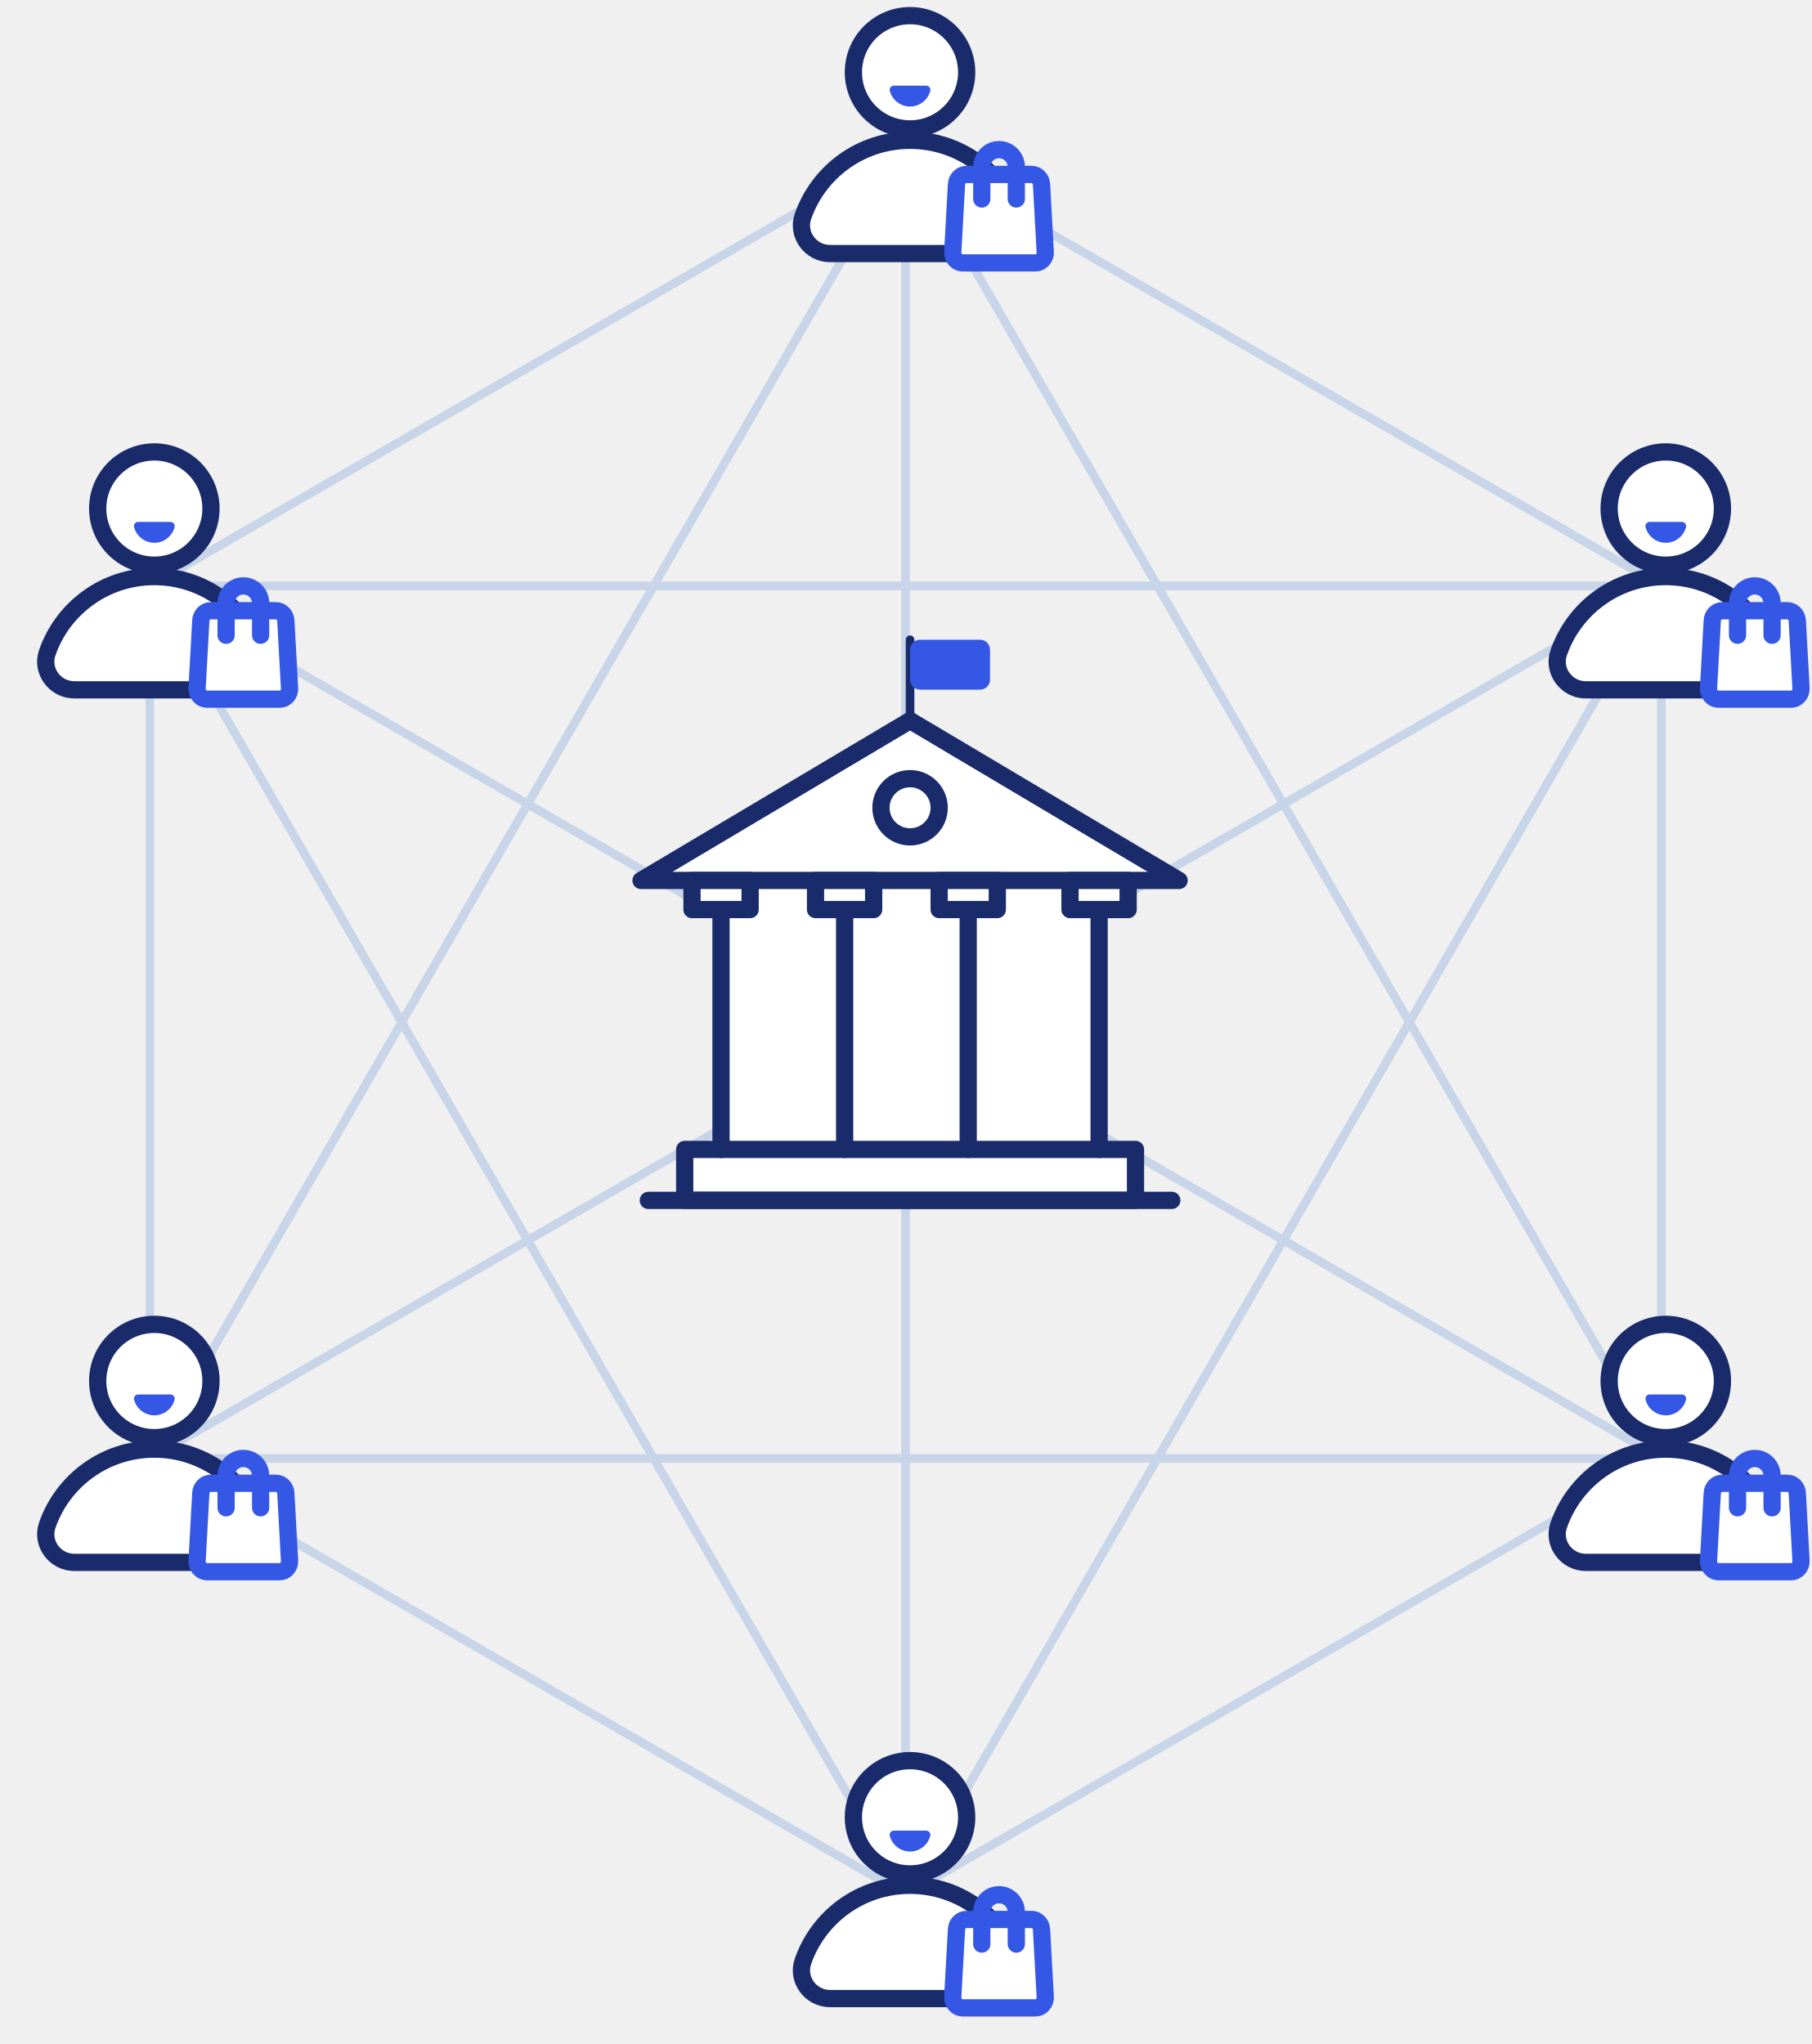
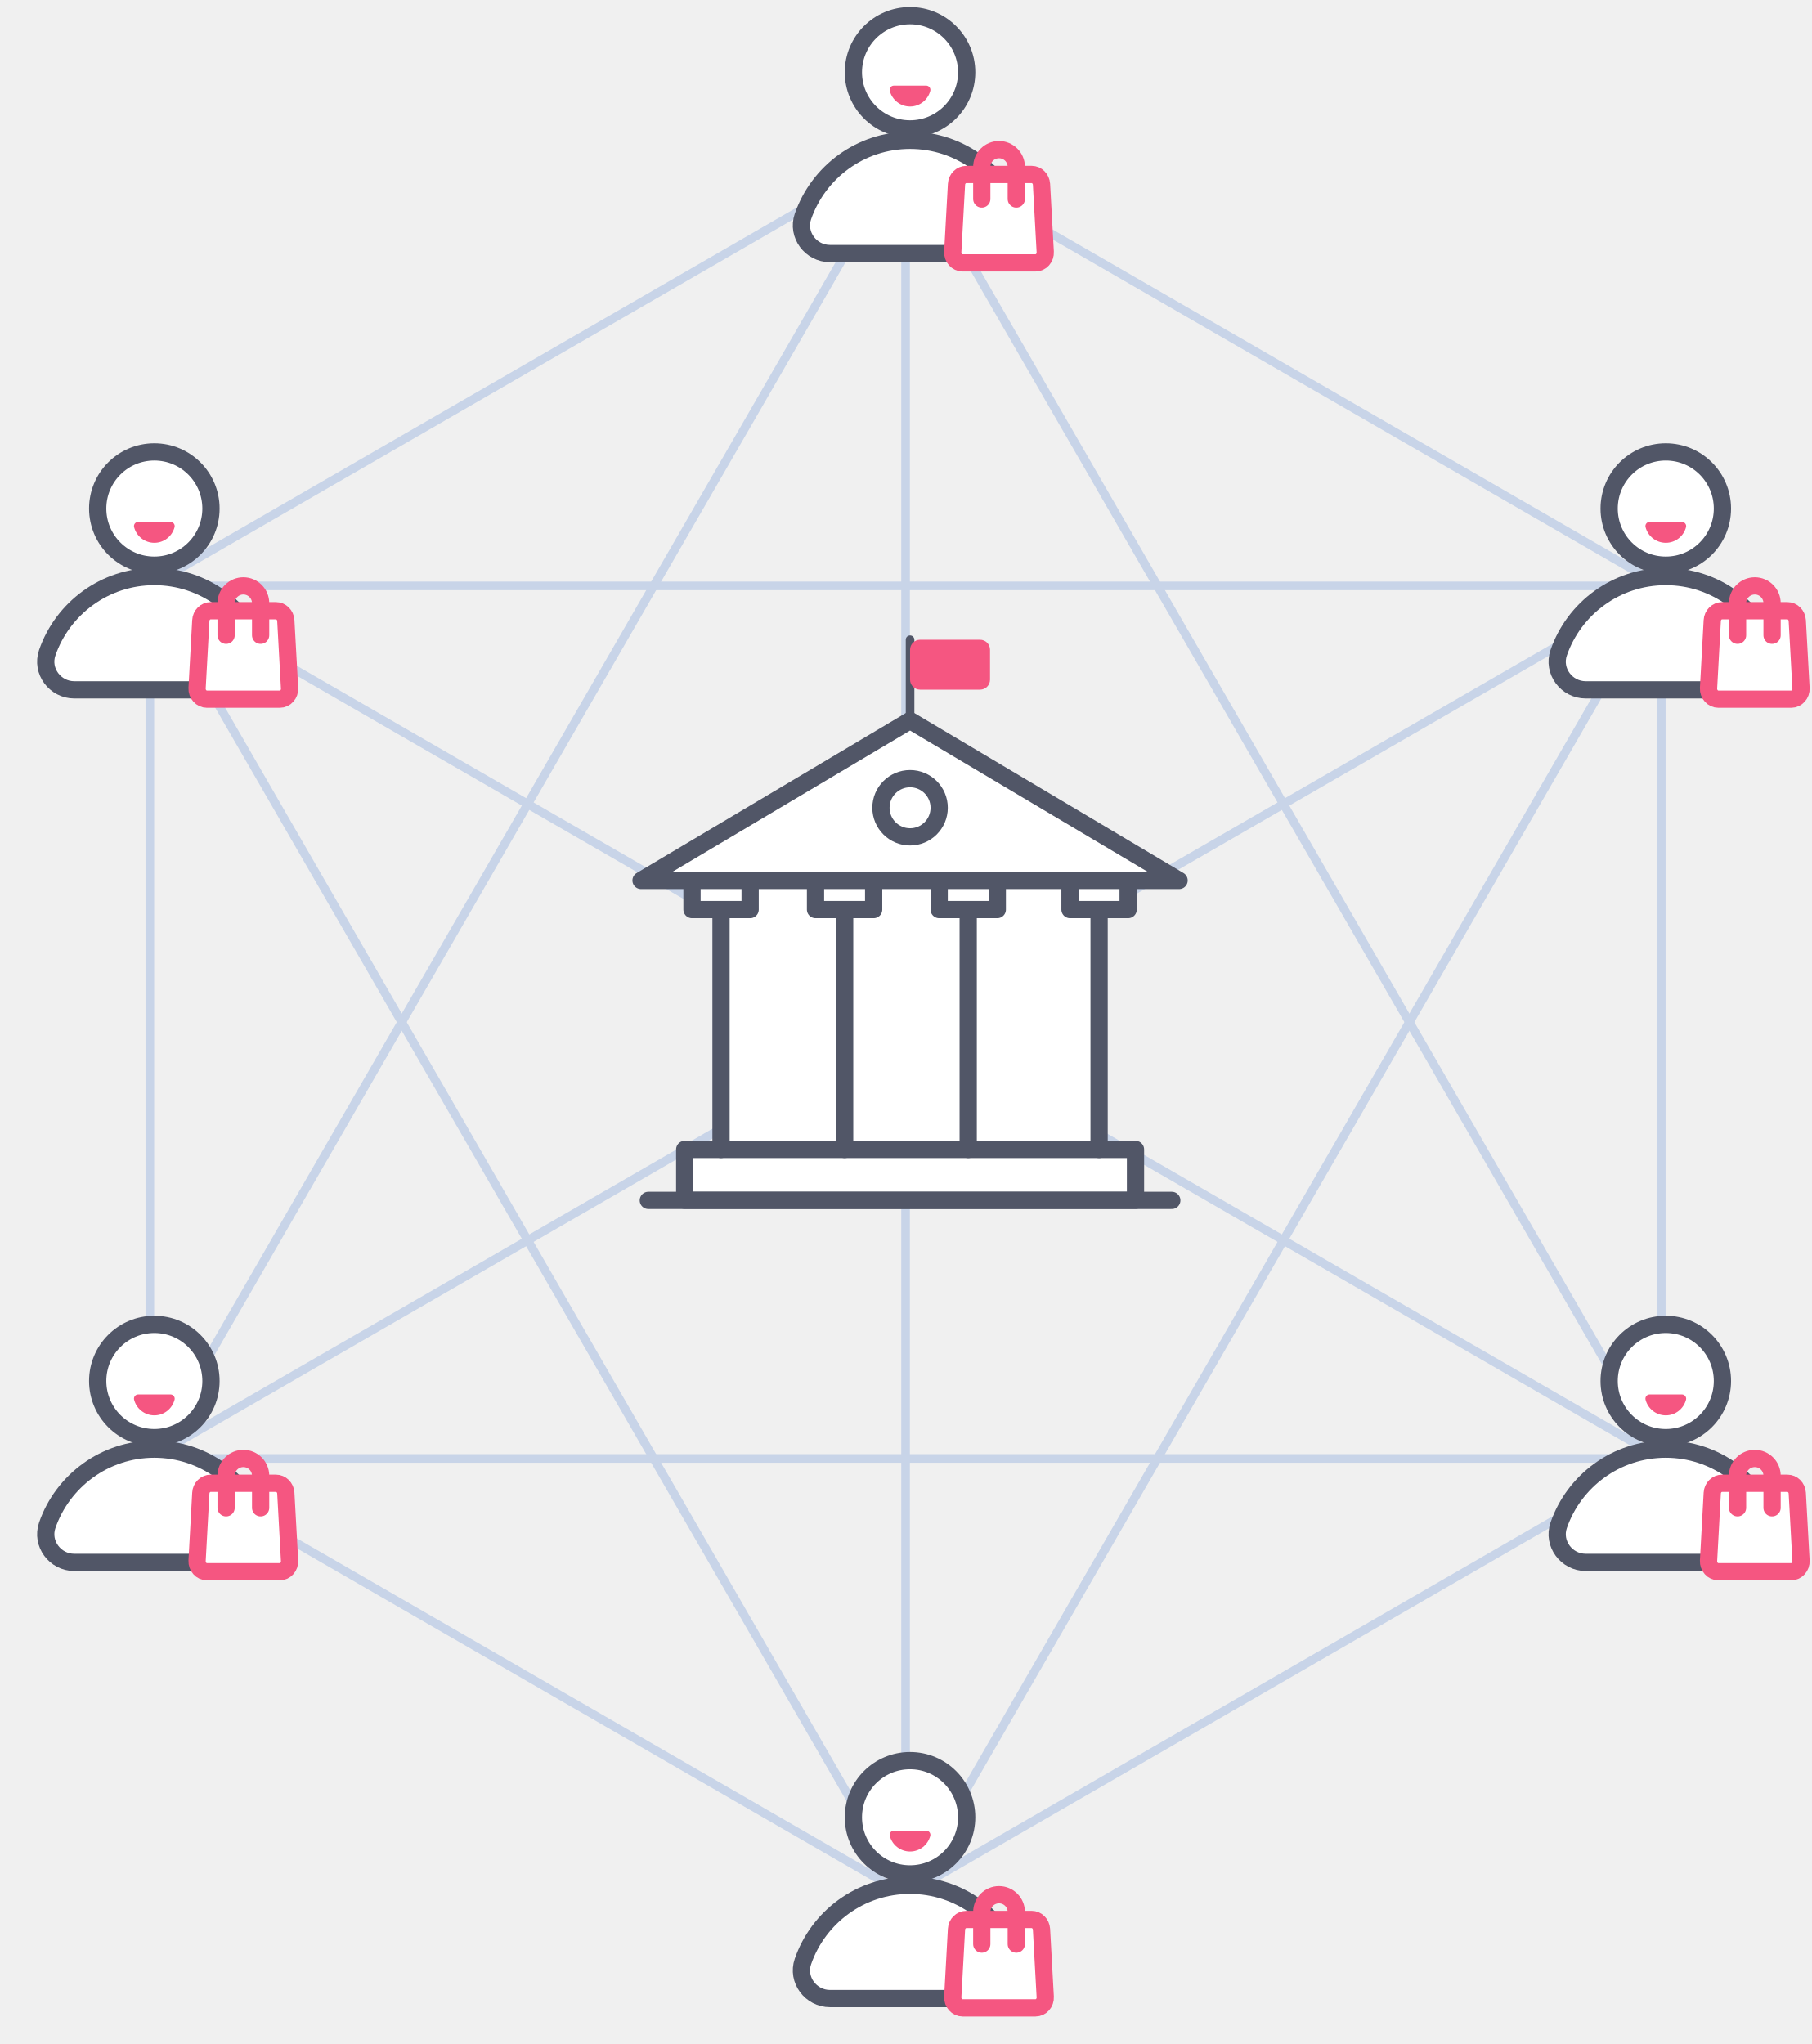
<svg xmlns="http://www.w3.org/2000/svg" width="210" height="237" viewBox="0 0 210 237" fill="none">
  <path d="M192.605 169.106V67.934L104.989 17.349L17.373 67.934V169.106L104.989 219.691L192.605 169.106Z" stroke="#C8D4E8" stroke-miterlimit="10" stroke-linecap="round" stroke-linejoin="round" />
  <path d="M104.988 17.349V219.691" stroke="#C8D4E8" stroke-miterlimit="10" stroke-linecap="round" stroke-linejoin="round" />
  <path d="M17.373 67.934H192.605" stroke="#C8D4E8" stroke-miterlimit="10" stroke-linecap="round" stroke-linejoin="round" />
  <path d="M17.373 169.106H192.605" stroke="#C8D4E8" stroke-miterlimit="10" stroke-linecap="round" stroke-linejoin="round" />
  <path d="M17.373 67.934L104.989 219.691" stroke="#C8D4E8" stroke-miterlimit="10" stroke-linecap="round" stroke-linejoin="round" />
  <path d="M104.988 17.349L192.604 169.105" stroke="#C8D4E8" stroke-miterlimit="10" stroke-linecap="round" stroke-linejoin="round" />
  <path d="M192.604 67.934L104.988 219.691" stroke="#C8D4E8" stroke-miterlimit="10" stroke-linecap="round" stroke-linejoin="round" />
  <path d="M104.989 17.349L17.373 169.105" stroke="#C8D4E8" stroke-miterlimit="10" stroke-linecap="round" stroke-linejoin="round" />
  <path d="M17.373 67.934L192.605 169.106" stroke="#C8D4E8" stroke-miterlimit="10" stroke-linecap="round" stroke-linejoin="round" />
  <path d="M17.373 169.106L192.605 67.934" stroke="#C8D4E8" stroke-miterlimit="10" stroke-linecap="round" stroke-linejoin="round" />
-   <path d="M105.506 14.947C109.133 14.947 112.073 12.007 112.073 8.381C112.073 4.754 109.133 1.814 105.506 1.814C101.879 1.814 98.939 4.754 98.939 8.381C98.939 12.007 101.879 14.947 105.506 14.947Z" fill="white" stroke="#1A2B6B" stroke-width="2" stroke-miterlimit="10" stroke-linecap="round" stroke-linejoin="round" />
-   <path d="M96.225 29.4C93.997 29.4 92.363 27.215 93.088 25.106C94.873 19.956 99.763 16.267 105.507 16.267C111.252 16.267 116.142 19.956 117.916 25.106C118.641 27.215 117.007 29.4 114.778 29.4H96.225Z" fill="white" stroke="#1A2B6B" stroke-width="2" stroke-miterlimit="10" stroke-linecap="round" stroke-linejoin="round" />
-   <path d="M107.378 9.928C107.692 9.928 107.93 10.231 107.854 10.534C107.584 11.572 106.643 12.351 105.507 12.351C104.382 12.351 103.43 11.583 103.159 10.534C103.083 10.231 103.311 9.928 103.635 9.928H107.378Z" fill="#3457E5" />
-   <path d="M120.045 30.482H111.607C110.947 30.482 110.428 29.898 110.46 29.206L110.893 21.363C110.926 20.724 111.434 20.227 112.04 20.227H119.602C120.208 20.227 120.705 20.724 120.748 21.363L121.181 29.206C121.224 29.898 120.705 30.482 120.045 30.482Z" fill="white" stroke="#3457E5" stroke-width="2" stroke-miterlimit="10" stroke-linecap="round" stroke-linejoin="round" />
-   <path d="M117.827 23.072V19.35C117.827 18.247 116.929 17.349 115.826 17.349C114.722 17.349 113.824 18.247 113.824 19.35V23.072" stroke="#3457E5" stroke-width="2" stroke-miterlimit="10" stroke-linecap="round" stroke-linejoin="round" />
-   <path d="M17.893 65.533C21.519 65.533 24.459 62.593 24.459 58.966C24.459 55.34 21.519 52.4 17.893 52.4C14.266 52.4 11.326 55.34 11.326 58.966C11.326 62.593 14.266 65.533 17.893 65.533Z" fill="white" stroke="#1A2B6B" stroke-width="2" stroke-miterlimit="10" stroke-linecap="round" stroke-linejoin="round" />
-   <path d="M8.612 79.986C6.384 79.986 4.75 77.801 5.475 75.691C7.249 70.552 12.139 66.853 17.883 66.853C23.628 66.853 28.517 70.542 30.292 75.691C31.016 77.801 29.383 79.986 27.154 79.986H8.612Z" fill="white" stroke="#1A2B6B" stroke-width="2" stroke-miterlimit="10" stroke-linecap="round" stroke-linejoin="round" />
-   <path d="M19.765 60.513C20.079 60.513 20.317 60.816 20.241 61.119C19.971 62.158 19.029 62.937 17.893 62.937C16.768 62.937 15.816 62.168 15.546 61.119C15.47 60.816 15.697 60.513 16.022 60.513H19.765Z" fill="#3457E5" />
-   <path d="M32.434 81.068H23.996C23.336 81.068 22.817 80.484 22.849 79.791L23.282 71.948C23.314 71.31 23.823 70.812 24.428 70.812H31.99C32.596 70.812 33.094 71.31 33.137 71.948L33.57 79.791C33.613 80.484 33.094 81.068 32.434 81.068Z" fill="white" stroke="#3457E5" stroke-width="2" stroke-miterlimit="10" stroke-linecap="round" stroke-linejoin="round" />
-   <path d="M30.216 73.657V69.936C30.216 68.832 29.318 67.934 28.214 67.934C27.111 67.934 26.213 68.832 26.213 69.936V73.657" stroke="#3457E5" stroke-width="2" stroke-miterlimit="10" stroke-linecap="round" stroke-linejoin="round" />
-   <path d="M17.893 166.693C21.519 166.693 24.459 163.753 24.459 160.126C24.459 156.5 21.519 153.56 17.893 153.56C14.266 153.56 11.326 156.5 11.326 160.126C11.326 163.753 14.266 166.693 17.893 166.693Z" fill="white" stroke="#1A2B6B" stroke-width="2" stroke-miterlimit="10" stroke-linecap="round" stroke-linejoin="round" />
-   <path d="M8.612 181.157C6.384 181.157 4.75 178.972 5.475 176.862C7.249 171.723 12.139 168.024 17.883 168.024C23.628 168.024 28.517 171.713 30.292 176.862C31.016 178.972 29.383 181.157 27.154 181.157H8.612Z" fill="white" stroke="#1A2B6B" stroke-width="2" stroke-miterlimit="10" stroke-linecap="round" stroke-linejoin="round" />
-   <path d="M19.765 161.684C20.079 161.684 20.317 161.987 20.241 162.29C19.971 163.329 19.029 164.108 17.893 164.108C16.768 164.108 15.816 163.339 15.546 162.29C15.47 161.987 15.697 161.684 16.022 161.684H19.765Z" fill="#3457E5" />
-   <path d="M32.434 182.239H23.996C23.336 182.239 22.817 181.655 22.849 180.962L23.282 173.119C23.314 172.481 23.823 171.983 24.428 171.983H31.99C32.596 171.983 33.094 172.481 33.137 173.119L33.57 180.962C33.613 181.644 33.094 182.239 32.434 182.239Z" fill="white" stroke="#3457E5" stroke-width="2" stroke-miterlimit="10" stroke-linecap="round" stroke-linejoin="round" />
-   <path d="M30.216 174.828V171.107C30.216 170.003 29.318 169.105 28.214 169.105C27.111 169.105 26.213 170.003 26.213 171.107V174.828" stroke="#3457E5" stroke-width="2" stroke-miterlimit="10" stroke-linecap="round" stroke-linejoin="round" />
-   <path d="M193.125 166.693C196.752 166.693 199.692 163.753 199.692 160.126C199.692 156.5 196.752 153.56 193.125 153.56C189.499 153.56 186.559 156.5 186.559 160.126C186.559 163.753 189.499 166.693 193.125 166.693Z" fill="white" stroke="#1A2B6B" stroke-width="2" stroke-miterlimit="10" stroke-linecap="round" stroke-linejoin="round" />
-   <path d="M183.845 181.157C181.616 181.157 179.982 178.972 180.707 176.862C182.481 171.724 187.371 168.024 193.116 168.024C198.86 168.024 203.75 171.713 205.524 176.862C206.249 178.972 204.615 181.157 202.387 181.157H183.845Z" fill="white" stroke="#1A2B6B" stroke-width="2" stroke-miterlimit="10" stroke-linecap="round" stroke-linejoin="round" />
-   <path d="M194.997 161.684C195.311 161.684 195.549 161.987 195.473 162.29C195.203 163.329 194.262 164.108 193.126 164.108C192.001 164.108 191.049 163.339 190.778 162.29C190.703 161.987 190.93 161.684 191.254 161.684H194.997Z" fill="#3457E5" />
-   <path d="M207.666 182.239H199.228C198.568 182.239 198.049 181.655 198.082 180.962L198.514 173.119C198.547 172.481 199.055 171.983 199.661 171.983H207.223C207.829 171.983 208.326 172.481 208.37 173.119L208.802 180.962C208.846 181.644 208.315 182.239 207.666 182.239Z" fill="white" stroke="#3457E5" stroke-width="2" stroke-miterlimit="10" stroke-linecap="round" stroke-linejoin="round" />
-   <path d="M205.448 174.828V171.107C205.448 170.003 204.55 169.106 203.447 169.106C202.343 169.106 201.445 170.003 201.445 171.107V174.828" stroke="#3457E5" stroke-width="2" stroke-miterlimit="10" stroke-linecap="round" stroke-linejoin="round" />
-   <path d="M193.125 65.533C196.752 65.533 199.692 62.593 199.692 58.966C199.692 55.34 196.752 52.4 193.125 52.4C189.499 52.4 186.559 55.34 186.559 58.966C186.559 62.593 189.499 65.533 193.125 65.533Z" fill="white" stroke="#1A2B6B" stroke-width="2" stroke-miterlimit="10" stroke-linecap="round" stroke-linejoin="round" />
-   <path d="M183.845 79.986C181.616 79.986 179.982 77.801 180.707 75.691C182.481 70.552 187.371 66.853 193.116 66.853C198.86 66.853 203.75 70.542 205.524 75.691C206.249 77.801 204.615 79.986 202.387 79.986H183.845Z" fill="white" stroke="#1A2B6B" stroke-width="2" stroke-miterlimit="10" stroke-linecap="round" stroke-linejoin="round" />
-   <path d="M194.997 60.513C195.311 60.513 195.549 60.816 195.473 61.119C195.203 62.158 194.262 62.937 193.126 62.937C192.001 62.937 191.049 62.168 190.778 61.119C190.703 60.816 190.93 60.513 191.254 60.513H194.997Z" fill="#3457E5" />
-   <path d="M207.666 81.068H199.228C198.568 81.068 198.049 80.484 198.082 79.791L198.514 71.948C198.547 71.31 199.055 70.812 199.661 70.812H207.223C207.829 70.812 208.326 71.31 208.37 71.948L208.802 79.791C208.846 80.484 208.315 81.068 207.666 81.068Z" fill="white" stroke="#3457E5" stroke-width="2" stroke-miterlimit="10" stroke-linecap="round" stroke-linejoin="round" />
-   <path d="M205.448 73.657V69.936C205.448 68.832 204.55 67.934 203.447 67.934C202.343 67.934 201.445 68.832 201.445 69.936V73.657" stroke="#3457E5" stroke-width="2" stroke-miterlimit="10" stroke-linecap="round" stroke-linejoin="round" />
-   <path d="M105.506 217.279C109.133 217.279 112.073 214.339 112.073 210.712C112.073 207.085 109.133 204.145 105.506 204.145C101.879 204.145 98.939 207.085 98.939 210.712C98.939 214.339 101.879 217.279 105.506 217.279Z" fill="white" stroke="#1A2B6B" stroke-width="2" stroke-miterlimit="10" stroke-linecap="round" stroke-linejoin="round" />
-   <path d="M96.225 231.732C93.997 231.732 92.363 229.546 93.088 227.437C94.862 222.298 99.752 218.598 105.497 218.598C111.241 218.598 116.131 222.287 117.905 227.437C118.63 229.546 116.996 231.732 114.768 231.732H96.225Z" fill="white" stroke="#1A2B6B" stroke-width="2" stroke-miterlimit="10" stroke-linecap="round" stroke-linejoin="round" />
-   <path d="M107.378 212.259C107.692 212.259 107.93 212.562 107.854 212.865C107.584 213.903 106.643 214.682 105.507 214.682C104.382 214.682 103.43 213.914 103.159 212.865C103.083 212.562 103.311 212.259 103.635 212.259H107.378Z" fill="#3457E5" />
-   <path d="M120.045 232.813H111.607C110.947 232.813 110.428 232.229 110.46 231.537L110.893 223.694C110.926 223.055 111.434 222.558 112.04 222.558H119.602C120.208 222.558 120.705 223.055 120.748 223.694L121.181 231.537C121.224 232.229 120.705 232.813 120.045 232.813Z" fill="white" stroke="#3457E5" stroke-width="2" stroke-miterlimit="10" stroke-linecap="round" stroke-linejoin="round" />
-   <path d="M117.827 225.414V221.692C117.827 220.589 116.929 219.691 115.826 219.691C114.722 219.691 113.824 220.589 113.824 221.692V225.414" stroke="#3457E5" stroke-width="2" stroke-miterlimit="10" stroke-linecap="round" stroke-linejoin="round" />
-   <path d="M127.427 99.945H83.592V134.996H127.427V99.945Z" fill="white" stroke="#1A2B6B" stroke-miterlimit="10" stroke-linecap="round" stroke-linejoin="round" />
-   <path d="M105.509 83.545L74.32 102.087H136.698L105.509 83.545Z" fill="white" stroke="#1A2B6B" stroke-width="2" stroke-miterlimit="10" stroke-linecap="round" stroke-linejoin="round" />
-   <path d="M105.51 97.035C107.374 97.035 108.885 95.524 108.885 93.66C108.885 91.796 107.374 90.285 105.51 90.285C103.646 90.285 102.135 91.796 102.135 93.66C102.135 95.524 103.646 97.035 105.51 97.035Z" stroke="#1A2B6B" stroke-width="2" stroke-miterlimit="10" stroke-linecap="round" stroke-linejoin="round" />
-   <path d="M86.968 102.087H80.228V105.463H86.968V102.087Z" fill="white" stroke="#1A2B6B" stroke-width="2" stroke-miterlimit="10" stroke-linecap="round" stroke-linejoin="round" />
-   <path d="M101.289 102.087H94.549V105.463H101.289V102.087Z" fill="white" stroke="#1A2B6B" stroke-width="2" stroke-miterlimit="10" stroke-linecap="round" stroke-linejoin="round" />
-   <path d="M115.623 102.087H108.883V105.463H115.623V102.087Z" fill="white" stroke="#1A2B6B" stroke-width="2" stroke-miterlimit="10" stroke-linecap="round" stroke-linejoin="round" />
-   <path d="M130.792 102.087H124.053V105.463H130.792V102.087Z" fill="white" stroke="#1A2B6B" stroke-width="2" stroke-miterlimit="10" stroke-linecap="round" stroke-linejoin="round" />
-   <path d="M131.645 133.276H79.383V139.172H131.645V133.276Z" fill="white" stroke="#1A2B6B" stroke-width="2" stroke-miterlimit="10" stroke-linecap="round" stroke-linejoin="round" />
-   <path d="M75.164 139.183H135.854" stroke="#1A2B6B" stroke-width="2" stroke-miterlimit="10" stroke-linecap="round" stroke-linejoin="round" />
-   <path d="M83.592 106.306V133.276" stroke="#1A2B6B" stroke-width="2" stroke-miterlimit="10" stroke-linecap="round" stroke-linejoin="round" />
-   <path d="M97.926 106.306V133.276" stroke="#1A2B6B" stroke-width="2" stroke-miterlimit="10" stroke-linecap="round" stroke-linejoin="round" />
-   <path d="M112.25 106.306V133.276" stroke="#1A2B6B" stroke-width="2" stroke-miterlimit="10" stroke-linecap="round" stroke-linejoin="round" />
-   <path d="M127.426 106.306V133.276" stroke="#1A2B6B" stroke-width="2" stroke-miterlimit="10" stroke-linecap="round" stroke-linejoin="round" />
-   <path d="M105.51 83.448V74.177" stroke="#1A2B6B" stroke-miterlimit="10" stroke-linecap="round" stroke-linejoin="round" />
-   <path d="M113.623 79.964H106.667C106.029 79.964 105.51 79.445 105.51 78.807V75.334C105.51 74.696 106.029 74.177 106.667 74.177H113.623C114.262 74.177 114.781 74.696 114.781 75.334V78.807C114.781 79.445 114.262 79.964 113.623 79.964Z" fill="#3457E5" />
+   <path d="M105.506 14.947C109.133 14.947 112.073 12.007 112.073 8.381C112.073 4.754 109.133 1.814 105.506 1.814C101.879 1.814 98.939 4.754 98.939 8.381C98.939 12.007 101.879 14.947 105.506 14.947Z" fill="white" stroke="#515667" stroke-width="2" stroke-miterlimit="10" stroke-linecap="round" stroke-linejoin="round" />
+   <path d="M96.225 29.4C93.997 29.4 92.363 27.215 93.088 25.106C94.873 19.956 99.763 16.267 105.507 16.267C111.252 16.267 116.142 19.956 117.916 25.106C118.641 27.215 117.007 29.4 114.778 29.4H96.225Z" fill="white" stroke="#515667" stroke-width="2" stroke-miterlimit="10" stroke-linecap="round" stroke-linejoin="round" />
+   <path d="M107.378 9.928C107.692 9.928 107.93 10.231 107.854 10.534C107.584 11.572 106.643 12.351 105.507 12.351C104.382 12.351 103.43 11.583 103.159 10.534C103.083 10.231 103.311 9.928 103.635 9.928H107.378Z" fill="#F55681" />
+   <path d="M120.045 30.482H111.607C110.947 30.482 110.428 29.898 110.46 29.206L110.893 21.363C110.926 20.724 111.434 20.227 112.04 20.227H119.602C120.208 20.227 120.705 20.724 120.748 21.363L121.181 29.206C121.224 29.898 120.705 30.482 120.045 30.482Z" fill="white" stroke="#F55681" stroke-width="2" stroke-miterlimit="10" stroke-linecap="round" stroke-linejoin="round" />
+   <path d="M117.827 23.072V19.35C117.827 18.247 116.929 17.349 115.826 17.349C114.722 17.349 113.824 18.247 113.824 19.35V23.072" stroke="#F55681" stroke-width="2" stroke-miterlimit="10" stroke-linecap="round" stroke-linejoin="round" />
+   <path d="M17.893 65.533C21.519 65.533 24.459 62.593 24.459 58.966C24.459 55.34 21.519 52.4 17.893 52.4C14.266 52.4 11.326 55.34 11.326 58.966C11.326 62.593 14.266 65.533 17.893 65.533Z" fill="white" stroke="#515667" stroke-width="2" stroke-miterlimit="10" stroke-linecap="round" stroke-linejoin="round" />
+   <path d="M8.612 79.986C6.384 79.986 4.75 77.801 5.475 75.691C7.249 70.552 12.139 66.853 17.883 66.853C23.628 66.853 28.517 70.542 30.292 75.691C31.016 77.801 29.383 79.986 27.154 79.986H8.612Z" fill="white" stroke="#515667" stroke-width="2" stroke-miterlimit="10" stroke-linecap="round" stroke-linejoin="round" />
+   <path d="M19.765 60.513C20.079 60.513 20.317 60.816 20.241 61.119C19.971 62.158 19.029 62.937 17.893 62.937C16.768 62.937 15.816 62.168 15.546 61.119C15.47 60.816 15.697 60.513 16.022 60.513H19.765Z" fill="#F55681" />
+   <path d="M32.434 81.068H23.996C23.336 81.068 22.817 80.484 22.849 79.791L23.282 71.948C23.314 71.31 23.823 70.812 24.428 70.812H31.99C32.596 70.812 33.094 71.31 33.137 71.948L33.57 79.791C33.613 80.484 33.094 81.068 32.434 81.068Z" fill="white" stroke="#F55681" stroke-width="2" stroke-miterlimit="10" stroke-linecap="round" stroke-linejoin="round" />
+   <path d="M30.216 73.657V69.936C30.216 68.832 29.318 67.934 28.214 67.934C27.111 67.934 26.213 68.832 26.213 69.936V73.657" stroke="#F55681" stroke-width="2" stroke-miterlimit="10" stroke-linecap="round" stroke-linejoin="round" />
+   <path d="M17.893 166.693C21.519 166.693 24.459 163.753 24.459 160.126C24.459 156.5 21.519 153.56 17.893 153.56C14.266 153.56 11.326 156.5 11.326 160.126C11.326 163.753 14.266 166.693 17.893 166.693Z" fill="white" stroke="#515667" stroke-width="2" stroke-miterlimit="10" stroke-linecap="round" stroke-linejoin="round" />
+   <path d="M8.612 181.157C6.384 181.157 4.75 178.972 5.475 176.862C7.249 171.723 12.139 168.024 17.883 168.024C23.628 168.024 28.517 171.713 30.292 176.862C31.016 178.972 29.383 181.157 27.154 181.157H8.612Z" fill="white" stroke="#515667" stroke-width="2" stroke-miterlimit="10" stroke-linecap="round" stroke-linejoin="round" />
+   <path d="M19.765 161.684C20.079 161.684 20.317 161.987 20.241 162.29C19.971 163.329 19.029 164.108 17.893 164.108C16.768 164.108 15.816 163.339 15.546 162.29C15.47 161.987 15.697 161.684 16.022 161.684H19.765Z" fill="#F55681" />
+   <path d="M32.434 182.239H23.996C23.336 182.239 22.817 181.655 22.849 180.962L23.282 173.119C23.314 172.481 23.823 171.983 24.428 171.983H31.99C32.596 171.983 33.094 172.481 33.137 173.119L33.57 180.962C33.613 181.644 33.094 182.239 32.434 182.239Z" fill="white" stroke="#F55681" stroke-width="2" stroke-miterlimit="10" stroke-linecap="round" stroke-linejoin="round" />
+   <path d="M30.216 174.828V171.107C30.216 170.003 29.318 169.105 28.214 169.105C27.111 169.105 26.213 170.003 26.213 171.107V174.828" stroke="#F55681" stroke-width="2" stroke-miterlimit="10" stroke-linecap="round" stroke-linejoin="round" />
+   <path d="M193.125 166.693C196.752 166.693 199.692 163.753 199.692 160.126C199.692 156.5 196.752 153.56 193.125 153.56C189.499 153.56 186.559 156.5 186.559 160.126C186.559 163.753 189.499 166.693 193.125 166.693Z" fill="white" stroke="#515667" stroke-width="2" stroke-miterlimit="10" stroke-linecap="round" stroke-linejoin="round" />
+   <path d="M183.845 181.157C181.616 181.157 179.982 178.972 180.707 176.862C182.481 171.724 187.371 168.024 193.116 168.024C198.86 168.024 203.75 171.713 205.524 176.862C206.249 178.972 204.615 181.157 202.387 181.157H183.845Z" fill="white" stroke="#515667" stroke-width="2" stroke-miterlimit="10" stroke-linecap="round" stroke-linejoin="round" />
+   <path d="M194.997 161.684C195.311 161.684 195.549 161.987 195.473 162.29C195.203 163.329 194.262 164.108 193.126 164.108C192.001 164.108 191.049 163.339 190.778 162.29C190.703 161.987 190.93 161.684 191.254 161.684H194.997Z" fill="#F55681" />
+   <path d="M207.666 182.239H199.228C198.568 182.239 198.049 181.655 198.082 180.962L198.514 173.119C198.547 172.481 199.055 171.983 199.661 171.983H207.223C207.829 171.983 208.326 172.481 208.37 173.119L208.802 180.962C208.846 181.644 208.315 182.239 207.666 182.239Z" fill="white" stroke="#F55681" stroke-width="2" stroke-miterlimit="10" stroke-linecap="round" stroke-linejoin="round" />
+   <path d="M205.448 174.828V171.107C205.448 170.003 204.55 169.106 203.447 169.106C202.343 169.106 201.445 170.003 201.445 171.107V174.828" stroke="#F55681" stroke-width="2" stroke-miterlimit="10" stroke-linecap="round" stroke-linejoin="round" />
+   <path d="M193.125 65.533C196.752 65.533 199.692 62.593 199.692 58.966C199.692 55.34 196.752 52.4 193.125 52.4C189.499 52.4 186.559 55.34 186.559 58.966C186.559 62.593 189.499 65.533 193.125 65.533Z" fill="white" stroke="#515667" stroke-width="2" stroke-miterlimit="10" stroke-linecap="round" stroke-linejoin="round" />
+   <path d="M183.845 79.986C181.616 79.986 179.982 77.801 180.707 75.691C182.481 70.552 187.371 66.853 193.116 66.853C198.86 66.853 203.75 70.542 205.524 75.691C206.249 77.801 204.615 79.986 202.387 79.986H183.845Z" fill="white" stroke="#515667" stroke-width="2" stroke-miterlimit="10" stroke-linecap="round" stroke-linejoin="round" />
+   <path d="M194.997 60.513C195.311 60.513 195.549 60.816 195.473 61.119C195.203 62.158 194.262 62.937 193.126 62.937C192.001 62.937 191.049 62.168 190.778 61.119C190.703 60.816 190.93 60.513 191.254 60.513H194.997Z" fill="#F55681" />
+   <path d="M207.666 81.068H199.228C198.568 81.068 198.049 80.484 198.082 79.791L198.514 71.948C198.547 71.31 199.055 70.812 199.661 70.812H207.223C207.829 70.812 208.326 71.31 208.37 71.948L208.802 79.791C208.846 80.484 208.315 81.068 207.666 81.068Z" fill="white" stroke="#F55681" stroke-width="2" stroke-miterlimit="10" stroke-linecap="round" stroke-linejoin="round" />
+   <path d="M205.448 73.657V69.936C205.448 68.832 204.55 67.934 203.447 67.934C202.343 67.934 201.445 68.832 201.445 69.936V73.657" stroke="#F55681" stroke-width="2" stroke-miterlimit="10" stroke-linecap="round" stroke-linejoin="round" />
+   <path d="M105.506 217.279C109.133 217.279 112.073 214.339 112.073 210.712C112.073 207.085 109.133 204.145 105.506 204.145C101.879 204.145 98.939 207.085 98.939 210.712C98.939 214.339 101.879 217.279 105.506 217.279Z" fill="white" stroke="#515667" stroke-width="2" stroke-miterlimit="10" stroke-linecap="round" stroke-linejoin="round" />
+   <path d="M96.225 231.732C93.997 231.732 92.363 229.546 93.088 227.437C94.862 222.298 99.752 218.598 105.497 218.598C111.241 218.598 116.131 222.287 117.905 227.437C118.63 229.546 116.996 231.732 114.768 231.732H96.225Z" fill="white" stroke="#515667" stroke-width="2" stroke-miterlimit="10" stroke-linecap="round" stroke-linejoin="round" />
+   <path d="M107.378 212.259C107.692 212.259 107.93 212.562 107.854 212.865C107.584 213.903 106.643 214.682 105.507 214.682C104.382 214.682 103.43 213.914 103.159 212.865C103.083 212.562 103.311 212.259 103.635 212.259H107.378Z" fill="#F55681" />
+   <path d="M120.045 232.813H111.607C110.947 232.813 110.428 232.229 110.46 231.537L110.893 223.694C110.926 223.055 111.434 222.558 112.04 222.558H119.602C120.208 222.558 120.705 223.055 120.748 223.694L121.181 231.537C121.224 232.229 120.705 232.813 120.045 232.813Z" fill="white" stroke="#F55681" stroke-width="2" stroke-miterlimit="10" stroke-linecap="round" stroke-linejoin="round" />
+   <path d="M117.827 225.414V221.692C117.827 220.589 116.929 219.691 115.826 219.691C114.722 219.691 113.824 220.589 113.824 221.692V225.414" stroke="#F55681" stroke-width="2" stroke-miterlimit="10" stroke-linecap="round" stroke-linejoin="round" />
+   <path d="M127.427 99.945H83.592V134.996H127.427V99.945Z" fill="white" stroke="#515667" stroke-miterlimit="10" stroke-linecap="round" stroke-linejoin="round" />
+   <path d="M105.509 83.545L74.32 102.087H136.698L105.509 83.545Z" fill="white" stroke="#515667" stroke-width="2" stroke-miterlimit="10" stroke-linecap="round" stroke-linejoin="round" />
+   <path d="M105.51 97.035C107.374 97.035 108.885 95.524 108.885 93.66C108.885 91.796 107.374 90.285 105.51 90.285C103.646 90.285 102.135 91.796 102.135 93.66C102.135 95.524 103.646 97.035 105.51 97.035Z" stroke="#515667" stroke-width="2" stroke-miterlimit="10" stroke-linecap="round" stroke-linejoin="round" />
+   <path d="M86.968 102.087H80.228V105.463H86.968V102.087Z" fill="white" stroke="#515667" stroke-width="2" stroke-miterlimit="10" stroke-linecap="round" stroke-linejoin="round" />
+   <path d="M101.289 102.087H94.549V105.463H101.289V102.087Z" fill="white" stroke="#515667" stroke-width="2" stroke-miterlimit="10" stroke-linecap="round" stroke-linejoin="round" />
+   <path d="M115.623 102.087H108.883V105.463H115.623V102.087Z" fill="white" stroke="#515667" stroke-width="2" stroke-miterlimit="10" stroke-linecap="round" stroke-linejoin="round" />
+   <path d="M130.792 102.087H124.053V105.463H130.792V102.087Z" fill="white" stroke="#515667" stroke-width="2" stroke-miterlimit="10" stroke-linecap="round" stroke-linejoin="round" />
+   <path d="M131.645 133.276H79.383V139.172H131.645V133.276Z" fill="white" stroke="#515667" stroke-width="2" stroke-miterlimit="10" stroke-linecap="round" stroke-linejoin="round" />
+   <path d="M75.164 139.183H135.854" stroke="#515667" stroke-width="2" stroke-miterlimit="10" stroke-linecap="round" stroke-linejoin="round" />
+   <path d="M83.592 106.306V133.276" stroke="#515667" stroke-width="2" stroke-miterlimit="10" stroke-linecap="round" stroke-linejoin="round" />
+   <path d="M97.926 106.306V133.276" stroke="#515667" stroke-width="2" stroke-miterlimit="10" stroke-linecap="round" stroke-linejoin="round" />
+   <path d="M112.25 106.306V133.276" stroke="#515667" stroke-width="2" stroke-miterlimit="10" stroke-linecap="round" stroke-linejoin="round" />
+   <path d="M127.426 106.306V133.276" stroke="#515667" stroke-width="2" stroke-miterlimit="10" stroke-linecap="round" stroke-linejoin="round" />
+   <path d="M105.51 83.448V74.177" stroke="#515667" stroke-miterlimit="10" stroke-linecap="round" stroke-linejoin="round" />
+   <path d="M113.623 79.964H106.667C106.029 79.964 105.51 79.445 105.51 78.807V75.334C105.51 74.696 106.029 74.177 106.667 74.177H113.623C114.262 74.177 114.781 74.696 114.781 75.334V78.807C114.781 79.445 114.262 79.964 113.623 79.964Z" fill="#F55681" />
</svg>
